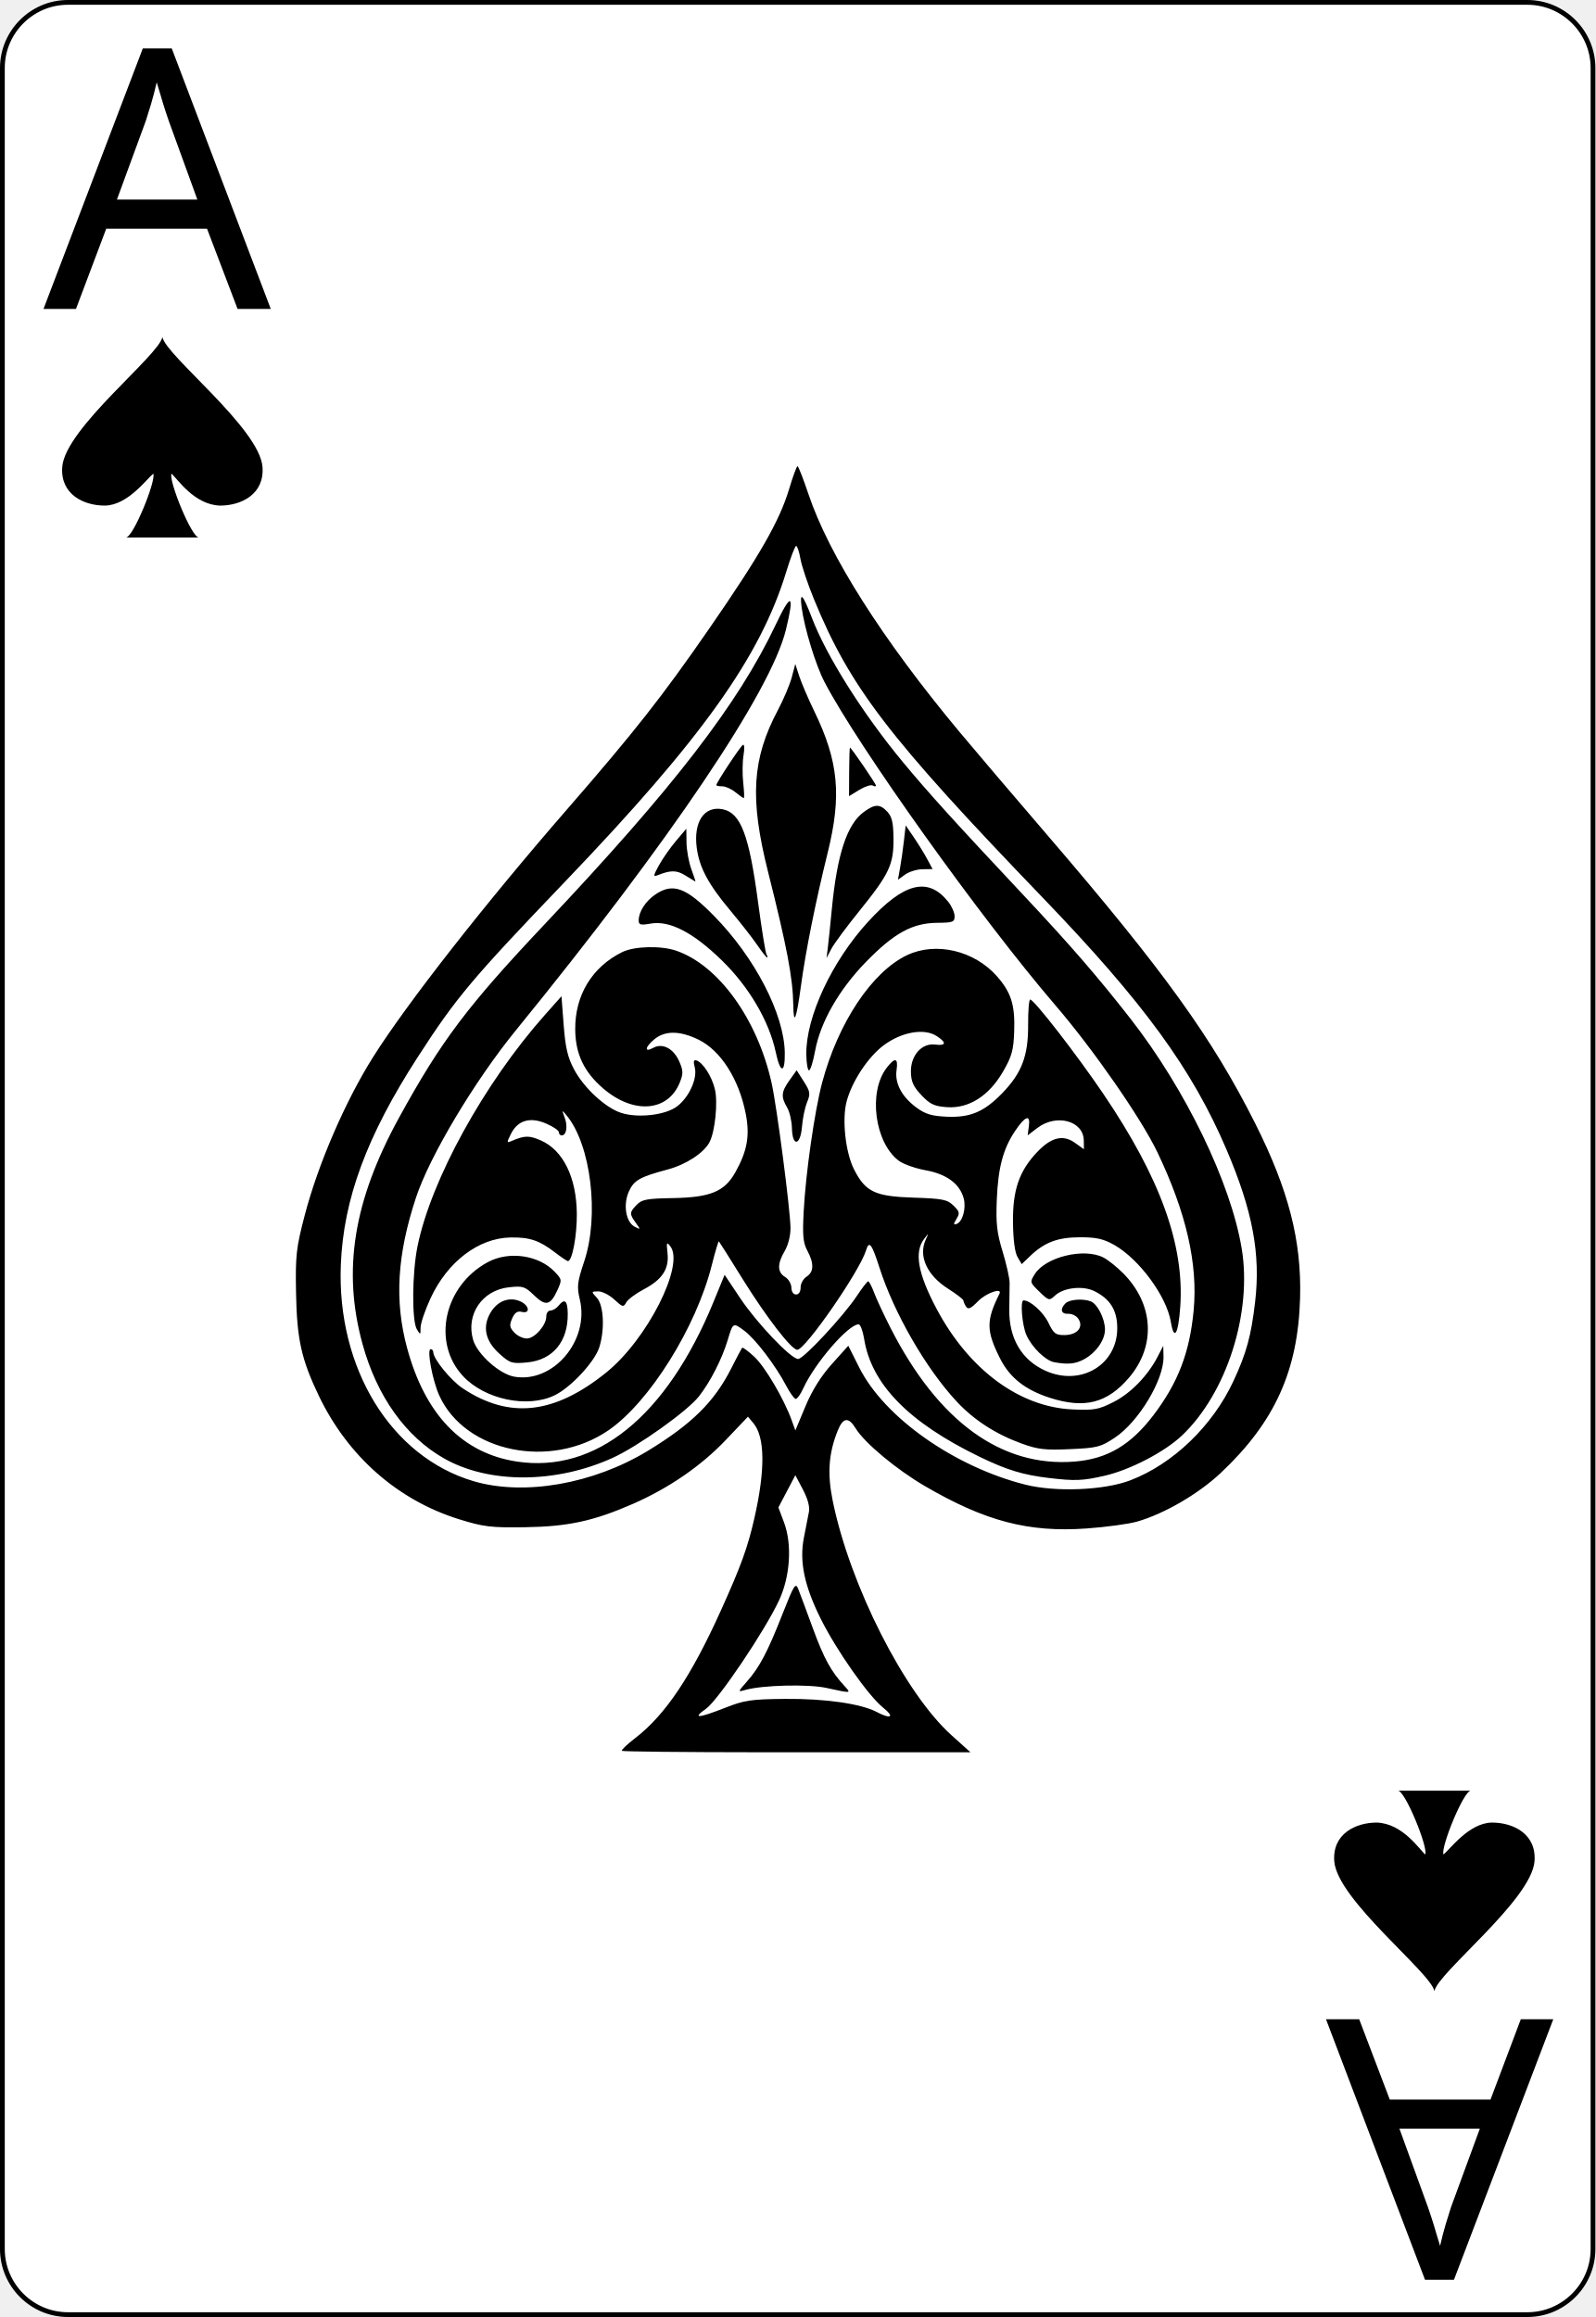
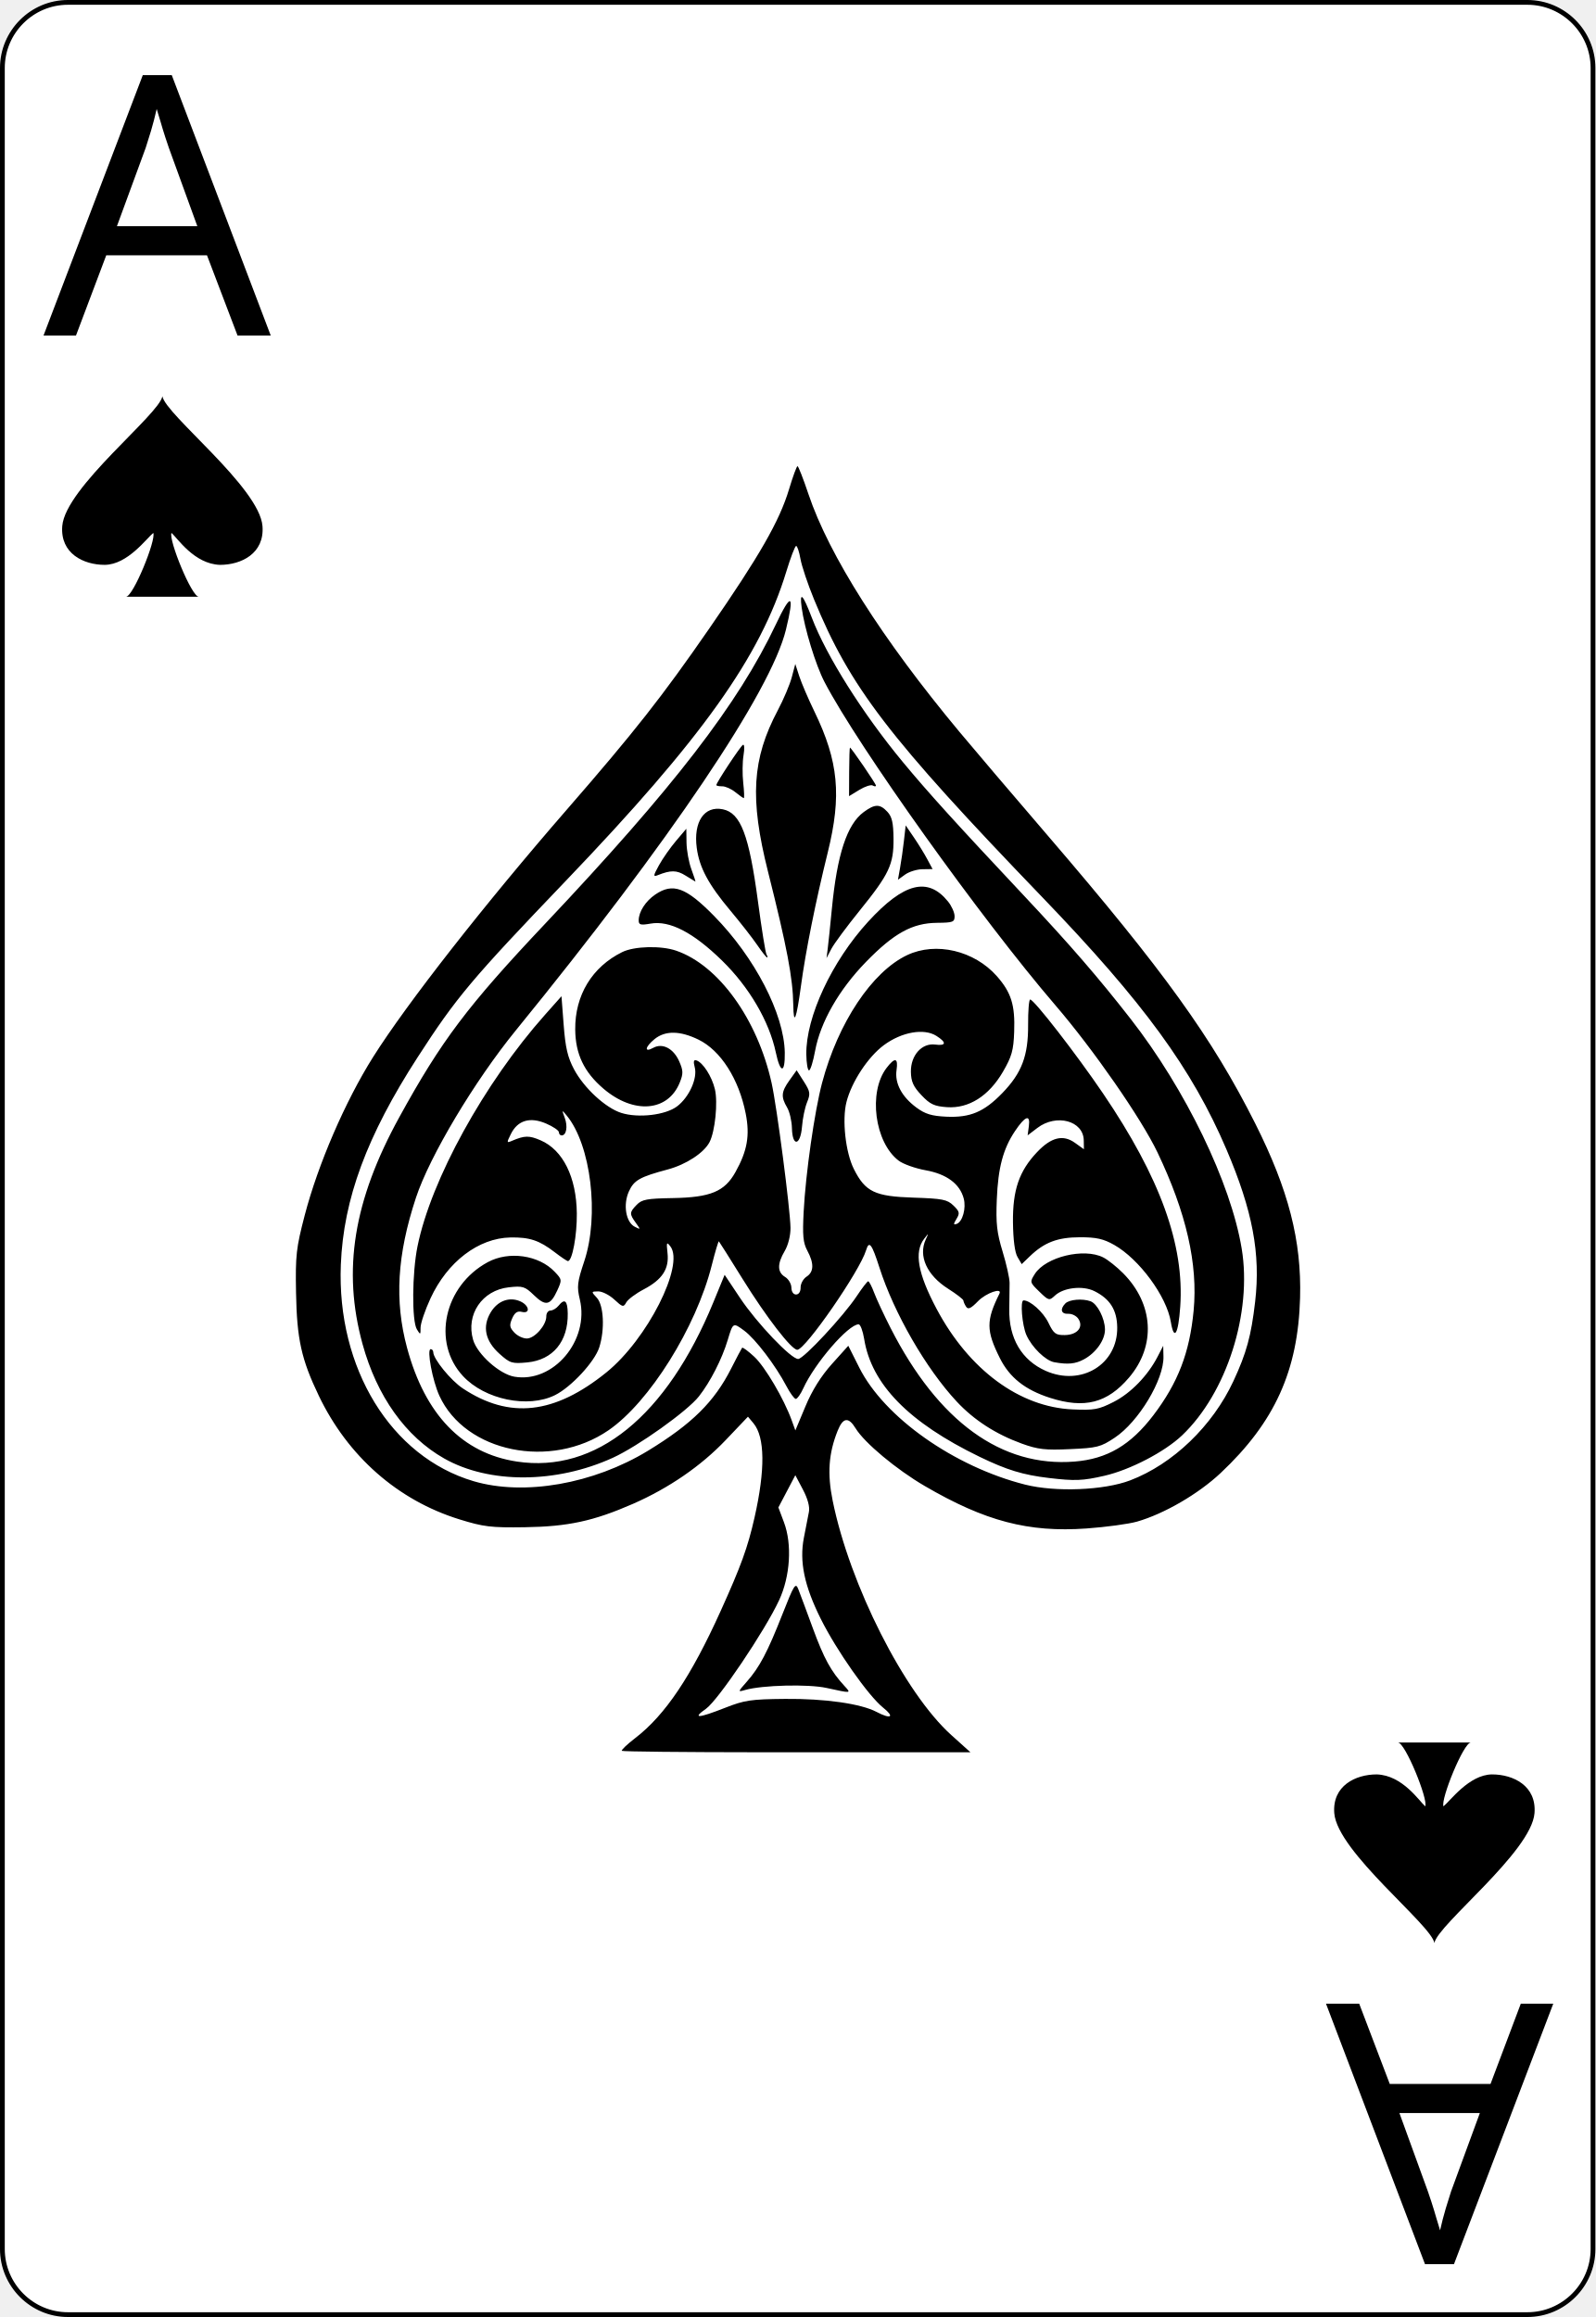
<svg xmlns="http://www.w3.org/2000/svg" version="1.1" id="svg2" x="0px" y="0px" width="167.086px" height="242.667px" viewBox="0 0 167.086 242.667" enable-background="new 0 0 167.086 242.667" xml:space="preserve">
  <g id="Layer_x0020_1">
    <path id="path5" fill="#FFFFFF" stroke="#000000" stroke-width="0.5" d="M166.836,235.548c0,3.777-3.086,6.869-6.871,6.869H7.111   c-3.775,0-6.861-3.092-6.861-6.869V7.12c0-3.777,3.086-6.87,6.861-6.87h152.854c3.785,0,6.871,3.093,6.871,6.87V235.548z" />
    <g id="g7">
      <g id="g9">
		</g>
    </g>
    <g id="g15">
	</g>
    <g id="g19">
	</g>
    <g id="g23">
      <g id="g25">
		</g>
    </g>
    <g id="g31">
      <g id="g33">
		</g>
    </g>
  </g>
-   <text transform="matrix(0.9802 0 0 1 4.5566 32.3545)" font-family="'ArialMT'" font-size="38.043">A</text>
+   <text transform="matrix(0.9802 0 0 1 4.5557 35.147)" font-family="'ArialMT'" font-size="38.043">A</text>
  <g id="layer1-7" transform="matrix(1.508595,0,0,1.379325,16.92904,45.06616)">
-     <path id="sl" d="M7.001,2.776   C6.791-0.165,0.261-5.7,0.051-7.085C-0.16-5.701-6.689-0.165-6.9,2.776c-0.147,2.079,1.475,2.941,2.95,2.941   c1.597-0.016,2.915-2.031,3.369-2.422c0.21,0.519-1.395,4.844-1.896,4.844h5.056c-0.501,0-2.106-4.325-1.896-4.844   c0.398,0.36,1.564,2.362,3.371,2.423C5.527,5.717,7.149,4.856,7.001,2.776z" />
+     <path id="sl" d="M7.001,7.276   c-0.21-2.941-6.74-8.476-6.95-9.861C-0.16-1.201-6.689,4.335-6.9,7.276c-0.147,2.079,1.475,2.941,2.95,2.941   c1.597-0.016,2.915-2.031,3.369-2.422c0.21,0.519-1.395,4.844-1.896,4.844h5.056c-0.501,0-2.106-4.325-1.896-4.844   c0.398,0.36,1.564,2.362,3.371,2.423C5.527,10.217,7.149,9.356,7.001,7.276z" />
  </g>
-   <text transform="matrix(-0.9802 0 0 -1 162.6729 211.4858)" font-family="'ArialMT'" font-size="38.043">A</text>
+   <text transform="matrix(-0.9802 0 0 -1 162.6729 209.853)" font-family="'ArialMT'" font-size="38.043">A</text>
  <g id="layer1-7-8" transform="matrix(-1.508595,0,0,-1.379325,150.2247,198.0438)">
-     <path id="sl-0" d="M6.951,2.25C6.74-0.691,0.21-6.227,0-7.612   C-0.21-6.229-6.74-0.691-6.95,2.25c-0.148,2.079,1.475,2.941,2.949,2.941c1.597-0.016,2.916-2.031,3.37-2.423   c0.21,0.52-1.395,4.844-1.897,4.844h5.057c-0.502,0-2.105-4.324-1.895-4.844c0.397,0.36,1.563,2.362,3.37,2.423   C5.477,5.19,7.098,4.329,6.951,2.25z" />
+     <path id="sl-0" d="M6.951,5.906C6.74,2.965,0.21-2.57,0-3.955   c-0.21,1.383-6.74,6.921-6.95,9.862c-0.148,2.079,1.475,2.941,2.949,2.941c1.597-0.016,2.916-2.031,3.37-2.423   c0.21,0.52-1.395,4.844-1.897,4.844h5.057c-0.502,0-2.104-4.324-1.894-4.844c0.396,0.36,1.563,2.362,3.37,2.423   C5.477,8.847,7.098,7.986,6.951,5.906z" />
  </g>
-   <path id="path2987" d="  M79.5,183.521c-7.826-0.004-14.295-0.072-14.375-0.15c-0.081-0.078,0.556-0.686,1.416-1.347c3.13-2.409,5.827-6.427,8.939-13.312  c2.139-4.732,2.827-6.631,3.538-9.762c1.137-5.011,1.1-8.438-0.106-9.884l-0.578-0.692l-2.33,2.449  c-2.59,2.721-5.961,5.037-9.722,6.684c-4.12,1.801-6.785,2.377-11.31,2.445c-3.568,0.053-4.336-0.041-6.887-0.834  c-6.438-2.004-11.655-6.596-14.694-12.931c-1.831-3.815-2.298-5.931-2.387-10.786c-0.072-3.929,0.014-4.691,0.907-8.115  c1.395-5.349,4.254-11.962,7.165-16.581c3.537-5.612,11.693-16.027,20.313-25.941c7.092-8.157,9.95-11.791,14.898-18.945  c5.264-7.612,7.354-11.261,8.351-14.582c0.399-1.328,0.797-2.415,0.886-2.415s0.604,1.319,1.146,2.932  c2.154,6.414,7.732,15.195,15.82,24.905c1.439,1.729,5.631,6.653,9.316,10.942c12.064,14.047,17.158,21.12,21.658,30.072  c3.484,6.933,4.859,12.277,4.694,18.25c-0.209,7.635-2.654,13.027-8.321,18.354c-2.335,2.195-5.915,4.274-8.761,5.089  c-0.882,0.25-3.263,0.573-5.293,0.717c-6.082,0.431-10.617-0.762-16.937-4.451c-2.963-1.729-6.313-4.523-7.236-6.039  c-0.748-1.223-1.321-1.145-1.883,0.258c-0.944,2.357-1.096,4.48-0.521,7.314c1.792,8.834,7.521,20.147,12.441,24.567l1.987,1.787  l-3.954,0.004C95.508,183.527,87.326,183.525,79.5,183.521L79.5,183.521z M92.491,178.849c-1.543-1.232-4.884-5.992-6.538-9.313  c-1.721-3.453-2.247-5.988-1.762-8.486c0.201-1.023,0.438-2.238,0.527-2.701c0.105-0.538-0.121-1.379-0.629-2.342l-0.792-1.504  l-0.888,1.69l-0.888,1.688l0.586,1.559c0.865,2.297,0.658,5.635-0.505,8.146c-1.47,3.177-6.396,10.49-7.665,11.381  c-1.486,1.041-0.826,1.009,2.005-0.104c2.04-0.801,2.691-0.898,6.292-0.932c4.138-0.039,7.912,0.498,9.56,1.359  C93.327,180.095,93.727,179.837,92.491,178.849z M86.557,176.783c-1.91-0.418-6.729-0.297-8.513,0.213  c-0.792,0.228-0.79,0.217,0.175-0.875c1.327-1.502,2.166-3.093,3.737-7.09c1.209-3.074,1.365-3.318,1.649-2.596  c0.173,0.439,0.86,2.283,1.526,4.1c1.168,3.178,1.895,4.506,3.299,6.031C89.166,177.367,89.209,177.362,86.557,176.783z   M118.363,155.044c4.478-1.707,8.629-5.699,10.812-10.394c1.373-2.954,1.86-4.735,2.276-8.319c0.583-5.023-0.266-9.533-2.997-15.93  c-3.61-8.456-8.685-15.408-19.291-26.43C93.04,77.217,89.043,72.003,85.25,62.765c-0.65-1.582-1.289-3.488-1.42-4.237  s-0.334-1.357-0.452-1.351c-0.117,0.007-0.582,1.223-1.033,2.704c-2.714,8.906-8.834,17.488-23.072,32.356  c-9.924,10.364-11.469,12.202-15.538,18.498c-5.315,8.223-7.765,14.841-8.039,21.72c-0.433,10.846,5.25,20.116,13.9,22.674  c5.289,1.564,12.551,0.295,18.271-3.191c4.596-2.803,6.936-5.113,8.705-8.604c0.569-1.121,1.086-2.102,1.149-2.178  c0.063-0.078,0.64,0.348,1.281,0.945c1.123,1.045,3.089,4.385,3.904,6.629l0.392,1.08l1.056-2.521  c0.699-1.674,1.631-3.162,2.771-4.433l1.717-1.911l1.148,2.285c2.619,5.215,9.929,10.371,17.373,12.258  C110.548,156.292,115.624,156.089,118.363,155.044L118.363,155.044z M109.85,154.794c-2.709-0.32-4.41-0.84-7.238-2.209  c-7.434-3.601-11.354-7.603-12.112-12.365c-0.136-0.838-0.396-1.521-0.578-1.52c-1.092,0.018-4.594,4.073-5.801,6.717  c-0.273,0.601-0.623,1.094-0.776,1.096c-0.153,0.003-0.598-0.605-0.99-1.352c-1.133-2.158-3.246-4.933-4.412-5.795  c-1.178-0.871-1.173-0.873-1.732,0.985c-0.598,1.987-1.823,4.387-3.017,5.901c-1.218,1.549-6.375,5.224-9.021,6.431  c-5.946,2.709-12.95,2.737-17.656,0.069c-4.032-2.285-7.05-6.518-8.552-11.992c-2.123-7.739-0.942-15.024,3.849-23.745  c4.413-8.031,7.138-11.647,15.262-20.253c13.469-14.267,20.244-23.053,24.166-31.34c1.63-3.444,1.992-3.268,1.07,0.521  c-1.574,6.473-12.141,22.15-28.279,41.957c-4.35,5.338-9.035,13.187-10.472,17.541c-1.974,5.979-2.259,10.797-0.931,15.722  c1.887,7,5.788,11.043,11.494,11.91c8.277,1.258,15.681-4.74,20.583-16.675l1.183-2.881l1.623,2.433  c1.761,2.637,5.339,6.393,6.081,6.381c0.569-0.008,4.757-4.508,6.136-6.592c0.559-0.844,1.095-1.537,1.19-1.545  c0.097-0.006,0.378,0.528,0.624,1.188c0.246,0.66,1.025,2.33,1.73,3.713c4.994,9.793,11.615,14.596,19.273,13.98  c3.405-0.273,5.868-1.724,8.248-4.853c2.579-3.392,3.798-6.563,4.214-10.955c0.462-4.879-0.77-10.261-3.792-16.582  c-1.693-3.543-6.703-10.765-10.683-15.396c-7.777-9.053-20.649-27.077-24.187-33.866c-0.918-1.76-2.1-5.62-2.389-7.797  c-0.234-1.759,0.124-1.4,1.066,1.068c1.535,4.022,5.326,10.038,9.524,15.108c2.632,3.179,5.534,6.381,12.821,14.143  c4.695,5.002,7.67,8.441,11.04,12.763c5.762,7.389,10.497,17.183,11.636,24.065c1.112,6.718-1.572,15.124-6.248,19.565  c-1.824,1.731-5.447,3.615-8.132,4.227C113.384,155.087,112.58,155.119,109.85,154.794z M107.01,151.193  c-2.728-0.992-5.002-2.463-6.812-4.402c-3.218-3.449-6.564-9.254-8.095-14.033c-0.802-2.504-1.082-2.866-1.399-1.813  c-0.653,2.17-6.351,10.412-7.203,10.422c-0.605,0.01-3.242-3.408-5.753-7.455c-1.301-2.096-2.408-3.852-2.459-3.9  c-0.051-0.051-0.387,1.076-0.747,2.505c-1.642,6.522-6.544,14.354-10.819,17.284c-6.034,4.138-14.975,2.314-17.701-3.606  c-0.726-1.577-1.347-4.888-0.917-4.896c0.147-0.002,0.27,0.146,0.272,0.324c0.011,0.715,1.842,2.959,3.089,3.785  c4.894,3.248,9.614,2.719,15.056-1.686c4.255-3.443,8.195-11.213,6.687-13.184c-0.391-0.511-0.425-0.432-0.301,0.692  c0.185,1.67-0.543,2.783-2.486,3.806c-0.84,0.44-1.666,1.059-1.836,1.373c-0.283,0.522-0.386,0.498-1.245-0.3  c-0.515-0.479-1.276-0.864-1.691-0.858c-0.743,0.012-0.746,0.021-0.145,0.666c0.729,0.781,0.853,3.336,0.253,5.205  c-0.483,1.504-2.944,4.158-4.633,4.994c-2.833,1.403-7.339,0.471-9.633-1.992c-3.286-3.529-1.997-9.455,2.597-11.937  c2.206-1.19,5.337-0.741,6.996,1.004c0.777,0.815,0.783,0.858,0.271,1.976c-0.716,1.561-1.221,1.662-2.434,0.483  c-0.951-0.922-1.17-0.989-2.641-0.827c-2.785,0.311-4.508,2.848-3.733,5.498c0.444,1.52,2.769,3.598,4.322,3.865  c4.075,0.702,7.884-3.796,6.854-8.094c-0.321-1.34-0.268-1.801,0.462-3.985c1.6-4.794,0.705-12.204-1.846-15.287  c-0.504-0.61-0.512-0.6-0.198,0.241c0.34,0.91,0.18,1.848-0.317,1.855c-0.158,0.003-0.29-0.147-0.292-0.333  c-0.003-0.186-0.607-0.596-1.343-0.912c-1.676-0.721-2.968-0.34-3.678,1.084c-0.464,0.933-0.459,0.97,0.101,0.73  c1.33-0.568,1.8-0.577,3.006-0.055c2.34,1.013,3.75,3.859,3.792,7.656c0.025,2.295-0.477,4.988-0.931,4.994  c-0.094,0.002-0.719-0.418-1.389-0.934c-1.615-1.24-2.633-1.578-4.636-1.541c-3.343,0.064-6.596,2.543-8.368,6.376  c-0.574,1.241-1.042,2.622-1.041,3.069c0.002,0.773-0.016,0.781-0.387,0.175c-0.538-0.88-0.501-5.899,0.063-8.679  c1.417-6.984,6.993-17.112,13.367-24.277l1.715-1.929l0.231,3.024c0.182,2.371,0.416,3.372,1.085,4.631  c1.04,1.959,3.309,4.051,4.953,4.567c1.796,0.563,4.641,0.225,5.847-0.695c1.256-0.958,2.147-2.935,1.84-4.085  c-0.161-0.604-0.111-0.815,0.171-0.725c0.681,0.216,1.616,1.667,1.939,3.013c0.33,1.372,0.023,4.42-0.558,5.546  c-0.581,1.125-2.452,2.35-4.376,2.865c-2.935,0.786-3.535,1.124-4.071,2.3c-0.626,1.373-0.323,3.219,0.609,3.699  c0.627,0.324,0.632,0.309,0.117-0.402c-0.683-0.945-0.676-1.104,0.091-1.893c0.545-0.563,1.067-0.659,3.766-0.705  c3.959-0.068,5.432-0.676,6.571-2.713c1.247-2.23,1.531-3.841,1.079-6.136c-0.712-3.62-2.622-6.612-4.942-7.745  c-1.933-0.944-3.485-0.964-4.6-0.06c-1.009,0.819-1.113,1.456-0.149,0.921c0.979-0.543,2.139,0.063,2.733,1.428  c0.419,0.962,0.426,1.267,0.055,2.194c-1.229,3.069-4.825,3.36-8,0.648c-2.029-1.733-2.929-3.621-2.952-6.195  c-0.033-3.586,1.769-6.553,4.923-8.107c1.255-0.619,4.042-0.694,5.635-0.151c4.443,1.515,8.515,7.152,10.008,13.855  c0.553,2.483,1.951,13.204,1.979,15.174c0.011,0.801-0.24,1.811-0.606,2.431c-0.794,1.349-0.781,2.22,0.042,2.718  c0.356,0.215,0.653,0.719,0.659,1.117c0.006,0.432,0.207,0.723,0.493,0.719s0.478-0.302,0.471-0.731  c-0.006-0.399,0.275-0.912,0.625-1.138c0.772-0.5,0.799-1.387,0.076-2.731c-0.439-0.821-0.511-1.573-0.38-4.075  c0.209-4.005,1.138-10.505,1.927-13.483c1.67-6.302,5.23-11.649,8.918-13.391c3.006-1.418,7.021-0.473,9.389,2.21  c1.504,1.706,1.914,3.015,1.813,5.807c-0.069,1.964-0.252,2.612-1.177,4.203c-1.477,2.54-3.579,3.869-5.867,3.708  c-1.326-0.093-1.768-0.3-2.67-1.257c-0.854-0.903-1.086-1.421-1.102-2.45c-0.025-1.72,1.148-3.033,2.547-2.849  c1.162,0.153,1.212-0.219,0.123-0.91c-1.297-0.822-3.629-0.412-5.495,0.966c-1.66,1.225-3.382,3.839-3.921,5.957  c-0.477,1.865-0.1,5.285,0.773,7.022c1.201,2.391,2.199,2.869,6.241,2.996c3.032,0.098,3.537,0.195,4.185,0.826  c0.646,0.625,0.687,0.801,0.326,1.396c-0.34,0.563-0.338,0.654,0.014,0.531c0.617-0.215,1.013-1.643,0.738-2.668  c-0.408-1.529-1.791-2.555-3.979-2.949c-1.093-0.197-2.367-0.652-2.836-1.01c-2.515-1.917-3.199-7.167-1.269-9.701  c0.881-1.155,1.24-1.082,1.051,0.214c-0.203,1.381,0.543,2.791,2.078,3.926c0.922,0.681,1.605,0.89,3.148,0.959  c2.484,0.112,3.934-0.499,5.838-2.46c2.051-2.113,2.734-3.918,2.715-7.158c-0.01-1.457,0.088-2.652,0.215-2.655  c0.396-0.009,4.818,5.691,7.639,9.847c5.978,8.812,8.527,15.86,8.078,22.325c-0.202,2.91-0.649,3.631-0.987,1.59  c-0.44-2.676-3.312-6.576-5.925-8.057c-1.135-0.643-1.879-0.809-3.602-0.805c-2.338,0.006-3.721,0.533-5.246,2.002l-0.843,0.813  l-0.44-0.749c-0.282-0.479-0.453-1.794-0.475-3.642c-0.035-3.369,0.646-5.355,2.518-7.334c1.484-1.57,2.724-1.876,3.973-0.98  l0.938,0.672l-0.015-0.923c-0.03-2.063-2.872-2.825-4.864-1.305l-1.014,0.772l0.129-0.974c0.166-1.263-0.389-1.06-1.456,0.534  c-1.241,1.853-1.769,3.833-1.903,7.154c-0.104,2.527,0.004,3.472,0.607,5.455c0.402,1.319,0.734,2.797,0.734,3.283  c0.003,0.486-0.014,1.715-0.033,2.732c-0.061,3.064,1.295,5.365,3.82,6.486c3.719,1.647,7.543-0.683,7.485-4.562  c-0.026-1.819-0.756-2.976-2.388-3.789c-1.208-0.603-3.23-0.377-4.128,0.459c-0.603,0.562-0.656,0.548-1.64-0.407  c-1.004-0.974-1.01-1-0.473-1.849c1.135-1.789,5.145-2.761,7.167-1.735c0.481,0.243,1.417,0.987,2.08,1.655  c3.209,3.229,3.456,7.606,0.618,10.931c-2.284,2.674-4.652,3.28-8.275,2.121c-2.613-0.839-4.236-2.125-5.255-4.168  c-1.437-2.882-1.442-3.914-0.044-6.734c0.344-0.691-1.4-0.086-2.24,0.779c-0.742,0.764-1.037,0.901-1.246,0.58  c-0.151-0.23-0.278-0.523-0.285-0.648c-0.004-0.125-0.723-0.68-1.596-1.234c-2.231-1.414-3.147-3.434-2.343-5.168  c0.317-0.684,0.312-0.686-0.162-0.076c-1.077,1.389-0.679,3.646,1.304,7.371c3.394,6.371,8.68,10.271,14.246,10.51  c2.256,0.098,2.711,0.014,4.277-0.781c1.801-0.914,3.588-2.754,4.617-4.75l0.584-1.133l0.027,1.123  c0.061,2.418-2.599,6.84-5.113,8.508c-1.471,0.975-1.831,1.066-4.666,1.191C109.486,151.896,108.691,151.804,107.01,151.193  L107.01,151.193z M110.418,142.671c-0.921-0.164-2.357-1.568-2.926-2.855c-0.449-1.021-0.664-3.615-0.299-3.621  c0.693-0.011,2.061,1.213,2.6,2.327c0.564,1.167,0.764,1.317,1.729,1.304c1.31-0.02,1.988-0.84,1.41-1.707  c-0.203-0.308-0.676-0.541-1.05-0.521c-0.751,0.04-0.899-0.477-0.312-1.081c0.408-0.42,1.797-0.539,2.648-0.228  c0.706,0.26,1.487,1.783,1.506,2.935c0.016,1.106-0.94,2.468-2.216,3.151C112.62,142.851,111.838,142.927,110.418,142.671  L110.418,142.671z M52.315,141.791c-1.506-1.35-1.824-2.854-0.918-4.354c0.723-1.193,1.942-1.646,3.085-1.146  c0.959,0.42,1.093,1.334,0.163,1.105c-0.46-0.113-0.737,0.075-1.005,0.686c-0.311,0.711-0.275,0.943,0.224,1.479  c0.326,0.351,0.921,0.631,1.323,0.624c0.822-0.014,2.041-1.409,2.028-2.323c-0.005-0.329,0.19-0.603,0.434-0.604  c0.243-0.004,0.619-0.227,0.835-0.494c0.653-0.813,0.956-0.564,0.976,0.799c0.043,2.932-1.549,4.861-4.225,5.125  C53.623,142.841,53.419,142.781,52.315,141.791L52.315,141.791z M82.939,118.157c-0.017-0.751-0.244-1.724-0.503-2.162  c-0.662-1.12-0.617-1.644,0.244-2.849l0.753-1.052l0.749,1.173c0.674,1.056,0.709,1.273,0.342,2.179  c-0.226,0.553-0.463,1.694-0.529,2.535C83.834,120.007,82.986,120.149,82.939,118.157z M81.252,110.23  c-0.694-3.272-2.796-6.86-5.647-9.64c-3.009-2.935-5.472-4.208-7.464-3.858c-1.062,0.186-1.253,0.133-1.251-0.347  c0.004-0.893,0.722-2.007,1.737-2.698c1.842-1.254,3.202-0.762,6.139,2.224c4.287,4.357,7.364,10.301,7.424,14.342  C82.223,112.461,81.723,112.449,81.252,110.23L81.252,110.23z M84.445,110.422c-0.051-3.897,2.67-9.734,6.468-13.883  c3.743-4.088,6.26-4.729,8.366-2.13c0.378,0.464,0.689,1.154,0.695,1.534c0.008,0.628-0.158,0.692-1.838,0.707  c-2.582,0.023-4.512,1.084-7.441,4.094c-2.832,2.908-4.777,6.311-5.329,9.316c-0.205,1.122-0.491,2.042-0.636,2.044  C84.586,112.107,84.458,111.35,84.445,110.422z M83.08,105.254c-0.042-2.814-0.654-6.043-2.65-13.975  c-1.925-7.652-1.672-11.795,1.031-16.892c0.6-1.131,1.257-2.684,1.46-3.451l0.369-1.394l0.416,1.279  c0.229,0.704,0.944,2.375,1.594,3.712c2.521,5.211,2.86,8.796,1.394,14.732c-1.279,5.178-2.322,10.367-2.815,14.025  C83.403,106.796,83.114,107.51,83.08,105.254z M79.292,98.955c-0.499-0.729-1.755-2.338-2.792-3.574  c-2.306-2.749-3.254-4.514-3.529-6.573c-0.365-2.734,0.787-4.444,2.728-4.048c1.875,0.382,2.752,2.688,3.685,9.674  c0.384,2.877,0.786,5.369,0.893,5.537c0.107,0.168,0.134,0.306,0.058,0.308C80.26,100.28,79.791,99.684,79.292,98.955z   M86.684,99.381c0.068-0.531,0.265-2.414,0.435-4.185c0.549-5.709,1.585-8.859,3.336-10.146c1.174-0.862,1.696-0.869,2.479-0.029  c0.483,0.52,0.627,1.143,0.642,2.802c0.024,2.713-0.444,3.711-3.548,7.55c-1.348,1.667-2.68,3.467-2.959,4.001l-0.508,0.972  L86.684,99.381z M71.79,91.699c-0.918-0.577-1.543-0.584-2.914-0.035c-0.486,0.195-0.468,0.059,0.139-1.045  c0.384-0.698,1.186-1.843,1.781-2.544l1.082-1.275l0.021,1.459c0.012,0.802,0.241,2.052,0.509,2.778  c0.268,0.725,0.458,1.308,0.421,1.296C72.793,92.321,72.325,92.036,71.79,91.699L71.79,91.699z M94.266,90.881  c0.125-0.692,0.308-1.973,0.405-2.846l0.181-1.587l0.854,1.25c0.47,0.688,1.104,1.717,1.408,2.287l0.555,1.036l-1.063,0.016  c-0.584,0.009-1.397,0.26-1.813,0.559l-0.751,0.543L94.266,90.881z M77.007,82.963c-0.422-0.341-1.041-0.616-1.375-0.611  s-0.608-0.053-0.609-0.129c-0.004-0.246,2.494-4.029,2.781-4.212c0.155-0.099,0.184,0.384,0.066,1.088  c-0.117,0.696-0.131,1.994-0.032,2.884s0.125,1.614,0.059,1.609C77.83,83.588,77.43,83.305,77.007,82.963z M88.932,80.841  c0.008-1.398,0.043-2.542,0.082-2.544c0.129-0.005,2.719,3.779,2.723,3.977c0.002,0.108-0.147,0.107-0.332-0.003  c-0.186-0.11-0.819,0.095-1.41,0.456l-1.075,0.656L88.932,80.841z" />
+   <path id="path2987" d="  M79.5,183.521c-7.826-0.004-14.295-0.072-14.375-0.15c-0.081-0.078,0.556-0.686,1.416-1.347c3.13-2.409,5.827-6.427,8.939-13.312  c2.139-4.732,2.827-6.631,3.538-9.762c1.137-5.012,1.1-8.438-0.106-9.885l-0.578-0.691l-2.33,2.449  c-2.59,2.721-5.961,5.036-9.722,6.684c-4.12,1.801-6.785,2.377-11.31,2.445c-3.568,0.053-4.336-0.041-6.887-0.834  c-6.438-2.004-11.655-6.597-14.694-12.932c-1.831-3.814-2.298-5.932-2.387-10.786c-0.072-3.929,0.014-4.69,0.907-8.114  c1.395-5.35,4.254-11.962,7.165-16.582c3.537-5.612,11.693-16.027,20.313-25.941c7.092-8.157,9.95-11.791,14.898-18.945  c5.264-7.612,7.354-11.261,8.351-14.582c0.399-1.328,0.797-2.415,0.886-2.415s0.604,1.319,1.146,2.932  c2.154,6.414,7.732,15.195,15.82,24.905c1.439,1.729,5.631,6.653,9.316,10.942c12.063,14.047,17.157,21.12,21.657,30.072  c3.484,6.933,4.859,12.278,4.694,18.25c-0.209,7.635-2.654,13.027-8.321,18.354c-2.335,2.195-5.915,4.273-8.761,5.09  c-0.883,0.25-3.264,0.572-5.293,0.717c-6.082,0.431-10.617-0.762-16.938-4.451c-2.963-1.729-6.313-4.523-7.236-6.039  c-0.748-1.223-1.32-1.145-1.883,0.258c-0.943,2.357-1.096,4.48-0.521,7.314c1.792,8.834,7.521,20.146,12.44,24.566l1.987,1.787  l-3.954,0.004C95.508,183.527,87.326,183.525,79.5,183.521L79.5,183.521z M92.491,178.849c-1.543-1.232-4.884-5.992-6.538-9.313  c-1.721-3.453-2.247-5.988-1.762-8.486c0.201-1.023,0.438-2.238,0.526-2.701c0.105-0.538-0.12-1.379-0.629-2.342l-0.792-1.504  l-0.888,1.689l-0.888,1.688l0.586,1.56c0.865,2.297,0.658,5.636-0.505,8.146c-1.47,3.178-6.396,10.49-7.665,11.381  c-1.486,1.041-0.826,1.01,2.005-0.104c2.04-0.801,2.691-0.898,6.292-0.932c4.138-0.039,7.913,0.498,9.56,1.359  C93.327,180.095,93.727,179.837,92.491,178.849z M86.557,176.783c-1.91-0.418-6.729-0.297-8.513,0.213  c-0.792,0.229-0.79,0.217,0.175-0.875c1.327-1.502,2.166-3.093,3.737-7.09c1.209-3.074,1.365-3.318,1.649-2.596  c0.173,0.439,0.86,2.283,1.526,4.1c1.168,3.178,1.895,4.506,3.299,6.031C89.166,177.367,89.209,177.362,86.557,176.783z   M118.363,155.044c4.478-1.707,8.629-5.699,10.812-10.395c1.373-2.953,1.86-4.734,2.276-8.318c0.583-5.023-0.266-9.533-2.997-15.931  c-3.61-8.456-8.685-15.408-19.291-26.43C93.04,77.217,89.043,72.003,85.25,62.765c-0.65-1.582-1.289-3.488-1.42-4.237  s-0.334-1.357-0.452-1.351c-0.117,0.007-0.582,1.223-1.033,2.704c-2.714,8.906-8.834,17.488-23.072,32.356  c-9.924,10.364-11.469,12.202-15.538,18.498c-5.315,8.223-7.765,14.841-8.039,21.72c-0.433,10.846,5.25,20.116,13.9,22.674  c5.289,1.564,12.551,0.295,18.271-3.19c4.596-2.804,6.936-5.112,8.705-8.604c0.569-1.121,1.086-2.102,1.149-2.178  c0.063-0.078,0.64,0.348,1.281,0.945c1.123,1.045,3.089,4.385,3.904,6.629l0.392,1.08l1.056-2.521  c0.699-1.674,1.631-3.162,2.771-4.433l1.717-1.911l1.148,2.285c2.619,5.215,9.929,10.371,17.373,12.258  C110.548,156.292,115.624,156.089,118.363,155.044L118.363,155.044z M109.85,154.794c-2.709-0.32-4.41-0.84-7.238-2.209  c-7.434-3.602-11.354-7.604-12.111-12.365c-0.137-0.838-0.396-1.521-0.578-1.52c-1.092,0.018-4.594,4.072-5.801,6.717  c-0.273,0.601-0.623,1.094-0.776,1.096c-0.153,0.003-0.598-0.605-0.99-1.352c-1.133-2.158-3.246-4.934-4.412-5.795  c-1.178-0.871-1.173-0.873-1.732,0.984c-0.598,1.986-1.823,4.387-3.017,5.9c-1.218,1.549-6.375,5.225-9.021,6.432  c-5.946,2.709-12.95,2.736-17.656,0.068c-4.032-2.285-7.05-6.518-8.552-11.992c-2.123-7.738-0.942-15.023,3.849-23.744  c4.413-8.031,7.138-11.647,15.262-20.253c13.469-14.267,20.244-23.053,24.166-31.34c1.63-3.444,1.992-3.268,1.07,0.521  c-1.574,6.473-12.141,22.15-28.279,41.957c-4.35,5.338-9.035,13.187-10.472,17.541c-1.974,5.979-2.259,10.797-0.931,15.723  c1.887,7,5.788,11.043,11.494,11.91c8.277,1.258,15.681-4.74,20.583-16.676l1.183-2.881l1.623,2.434  c1.761,2.637,5.339,6.393,6.081,6.381c0.569-0.008,4.758-4.508,6.137-6.592c0.559-0.845,1.095-1.537,1.189-1.546  c0.098-0.006,0.378,0.528,0.624,1.188s1.024,2.33,1.729,3.713c4.994,9.793,11.615,14.596,19.273,13.98  c3.405-0.273,5.868-1.725,8.248-4.854c2.579-3.393,3.798-6.563,4.214-10.955c0.462-4.879-0.771-10.262-3.792-16.582  c-1.693-3.543-6.703-10.765-10.683-15.396c-7.777-9.053-20.649-27.077-24.187-33.866c-0.918-1.76-2.101-5.62-2.39-7.797  c-0.234-1.759,0.124-1.4,1.065,1.068c1.535,4.022,5.326,10.038,9.524,15.108c2.632,3.179,5.534,6.381,12.821,14.143  c4.695,5.002,7.67,8.441,11.04,12.763c5.762,7.389,10.497,17.183,11.636,24.065c1.112,6.719-1.572,15.124-6.248,19.564  c-1.824,1.731-5.447,3.615-8.132,4.228C113.384,155.087,112.58,155.119,109.85,154.794z M107.01,151.193  c-2.728-0.992-5.002-2.463-6.812-4.402c-3.218-3.449-6.564-9.254-8.095-14.033c-0.803-2.504-1.082-2.865-1.399-1.813  c-0.653,2.17-6.351,10.412-7.203,10.422c-0.605,0.01-3.242-3.408-5.753-7.455c-1.301-2.096-2.408-3.852-2.459-3.9  c-0.051-0.051-0.387,1.076-0.747,2.506c-1.642,6.521-6.544,14.354-10.819,17.283c-6.034,4.139-14.975,2.314-17.701-3.605  c-0.726-1.576-1.347-4.888-0.917-4.896c0.147-0.002,0.27,0.146,0.272,0.324c0.011,0.715,1.842,2.959,3.089,3.785  c4.894,3.248,9.614,2.719,15.056-1.686c4.255-3.443,8.195-11.213,6.687-13.184c-0.391-0.512-0.425-0.433-0.301,0.691  c0.185,1.67-0.543,2.783-2.486,3.807c-0.84,0.439-1.666,1.059-1.836,1.373c-0.283,0.521-0.386,0.498-1.245-0.301  c-0.515-0.479-1.276-0.863-1.691-0.857c-0.743,0.012-0.746,0.021-0.145,0.666c0.729,0.781,0.853,3.336,0.253,5.205  c-0.483,1.504-2.944,4.158-4.633,4.994c-2.833,1.402-7.339,0.471-9.633-1.992c-3.286-3.529-1.997-9.455,2.597-11.938  c2.206-1.189,5.337-0.741,6.996,1.004c0.777,0.814,0.783,0.857,0.271,1.977c-0.716,1.561-1.221,1.662-2.434,0.482  c-0.951-0.922-1.17-0.988-2.641-0.826c-2.785,0.311-4.508,2.848-3.733,5.497c0.444,1.521,2.769,3.599,4.322,3.865  c4.075,0.702,7.884-3.796,6.854-8.095c-0.321-1.34-0.268-1.801,0.462-3.984c1.6-4.794,0.705-12.204-1.846-15.287  c-0.504-0.61-0.512-0.6-0.198,0.241c0.34,0.91,0.18,1.848-0.317,1.855c-0.158,0.003-0.29-0.147-0.292-0.333  c-0.003-0.186-0.607-0.596-1.343-0.912c-1.676-0.721-2.968-0.34-3.678,1.084c-0.464,0.933-0.459,0.97,0.101,0.73  c1.33-0.568,1.8-0.577,3.006-0.055c2.34,1.013,3.75,3.858,3.792,7.655c0.025,2.295-0.477,4.988-0.931,4.994  c-0.094,0.002-0.719-0.418-1.389-0.934c-1.615-1.24-2.633-1.578-4.636-1.541c-3.343,0.064-6.596,2.543-8.368,6.376  c-0.574,1.241-1.042,2.622-1.041,3.069c0.002,0.773-0.016,0.781-0.387,0.175c-0.538-0.88-0.501-5.899,0.063-8.679  c1.417-6.984,6.993-17.112,13.367-24.277l1.715-1.929l0.231,3.024c0.182,2.371,0.416,3.372,1.085,4.631  c1.04,1.959,3.309,4.051,4.953,4.567c1.796,0.563,4.641,0.225,5.847-0.695c1.256-0.958,2.147-2.935,1.84-4.085  c-0.161-0.604-0.111-0.815,0.171-0.725c0.681,0.216,1.616,1.667,1.939,3.013c0.33,1.372,0.023,4.42-0.558,5.546  c-0.581,1.125-2.452,2.35-4.376,2.865c-2.935,0.786-3.535,1.124-4.071,2.3c-0.626,1.373-0.323,3.219,0.609,3.699  c0.627,0.324,0.632,0.309,0.117-0.402c-0.683-0.945-0.676-1.104,0.091-1.893c0.545-0.563,1.067-0.659,3.766-0.705  c3.959-0.068,5.432-0.676,6.571-2.713c1.247-2.23,1.531-3.841,1.079-6.136c-0.712-3.62-2.622-6.612-4.942-7.745  c-1.933-0.944-3.485-0.964-4.6-0.06c-1.009,0.819-1.113,1.456-0.149,0.921c0.979-0.543,2.139,0.063,2.733,1.428  c0.419,0.962,0.426,1.267,0.055,2.194c-1.229,3.069-4.825,3.36-8,0.648c-2.029-1.733-2.929-3.621-2.952-6.195  c-0.033-3.586,1.769-6.553,4.923-8.107c1.255-0.619,4.042-0.694,5.635-0.151c4.443,1.515,8.515,7.152,10.008,13.855  c0.553,2.483,1.951,13.204,1.979,15.174c0.011,0.801-0.24,1.811-0.606,2.431c-0.794,1.349-0.781,2.22,0.042,2.718  c0.356,0.215,0.653,0.719,0.659,1.117c0.006,0.432,0.207,0.723,0.493,0.719s0.478-0.302,0.471-0.73  c-0.006-0.398,0.275-0.912,0.625-1.139c0.771-0.5,0.799-1.387,0.075-2.73c-0.438-0.82-0.511-1.572-0.38-4.075  c0.209-4.005,1.139-10.505,1.928-13.483c1.67-6.302,5.229-11.649,8.918-13.391c3.006-1.418,7.021-0.473,9.389,2.21  c1.504,1.706,1.914,3.015,1.813,5.807c-0.068,1.964-0.252,2.612-1.177,4.203c-1.478,2.54-3.579,3.869-5.867,3.708  c-1.325-0.093-1.769-0.3-2.67-1.257c-0.854-0.903-1.086-1.421-1.103-2.45c-0.024-1.72,1.148-3.033,2.547-2.849  c1.162,0.153,1.213-0.219,0.123-0.91c-1.297-0.822-3.629-0.412-5.494,0.966c-1.66,1.225-3.383,3.839-3.922,5.957  c-0.477,1.865-0.1,5.285,0.773,7.022c1.201,2.392,2.199,2.869,6.241,2.996c3.032,0.099,3.537,0.194,4.185,0.825  c0.646,0.625,0.688,0.802,0.326,1.396c-0.34,0.563-0.338,0.654,0.014,0.531c0.617-0.215,1.014-1.643,0.738-2.668  c-0.408-1.529-1.791-2.555-3.979-2.949c-1.094-0.197-2.367-0.652-2.836-1.01c-2.516-1.917-3.199-7.167-1.27-9.701  c0.881-1.155,1.24-1.082,1.051,0.214c-0.203,1.381,0.543,2.791,2.078,3.926c0.922,0.681,1.605,0.89,3.148,0.959  c2.484,0.112,3.934-0.499,5.838-2.46c2.051-2.113,2.734-3.918,2.715-7.158c-0.01-1.457,0.088-2.652,0.215-2.655  c0.396-0.009,4.818,5.691,7.639,9.847c5.979,8.811,8.527,15.86,8.078,22.325c-0.201,2.91-0.648,3.631-0.986,1.59  c-0.439-2.676-3.313-6.576-5.926-8.057c-1.135-0.643-1.879-0.809-3.602-0.805c-2.338,0.006-3.721,0.533-5.246,2.002l-0.843,0.813  l-0.44-0.749c-0.281-0.479-0.453-1.794-0.475-3.642c-0.035-3.369,0.646-5.355,2.518-7.334c1.484-1.57,2.725-1.876,3.974-0.98  l0.938,0.672l-0.016-0.923c-0.029-2.063-2.872-2.825-4.863-1.305l-1.015,0.772l0.129-0.974c0.166-1.263-0.389-1.06-1.456,0.534  c-1.24,1.853-1.77,3.833-1.902,7.153c-0.104,2.527,0.004,3.473,0.606,5.455c0.401,1.319,0.733,2.797,0.733,3.283  c0.004,0.486-0.014,1.715-0.032,2.732c-0.062,3.064,1.295,5.365,3.819,6.486c3.72,1.646,7.543-0.684,7.485-4.563  c-0.026-1.818-0.756-2.977-2.388-3.789c-1.208-0.604-3.23-0.377-4.128,0.459c-0.603,0.563-0.656,0.548-1.64-0.406  c-1.004-0.975-1.011-1-0.474-1.85c1.136-1.789,5.146-2.762,7.167-1.734c0.48,0.242,1.417,0.986,2.08,1.654  c3.209,3.229,3.456,7.605,0.618,10.932c-2.284,2.674-4.652,3.279-8.274,2.121c-2.613-0.84-4.236-2.125-5.256-4.169  c-1.438-2.882-1.441-3.913-0.044-6.733c0.345-0.691-1.399-0.086-2.239,0.779c-0.742,0.764-1.037,0.9-1.246,0.579  c-0.151-0.229-0.278-0.522-0.285-0.647c-0.004-0.125-0.724-0.68-1.596-1.234c-2.232-1.414-3.148-3.434-2.344-5.168  c0.316-0.684,0.313-0.686-0.162-0.076c-1.076,1.389-0.679,3.646,1.305,7.371c3.394,6.371,8.68,10.271,14.246,10.51  c2.256,0.098,2.711,0.014,4.276-0.781c1.801-0.914,3.588-2.754,4.617-4.75l0.584-1.133l0.026,1.123  c0.062,2.418-2.599,6.84-5.112,8.508c-1.472,0.976-1.831,1.066-4.666,1.191C109.486,151.896,108.691,151.804,107.01,151.193  L107.01,151.193z M110.418,142.671c-0.921-0.164-2.357-1.568-2.926-2.855c-0.449-1.021-0.664-3.615-0.299-3.621  c0.693-0.011,2.061,1.213,2.6,2.327c0.564,1.167,0.764,1.317,1.729,1.304c1.311-0.02,1.988-0.84,1.41-1.707  c-0.203-0.308-0.676-0.541-1.05-0.521c-0.751,0.04-0.899-0.478-0.312-1.081c0.408-0.42,1.797-0.539,2.647-0.229  c0.706,0.26,1.487,1.783,1.507,2.936c0.016,1.105-0.94,2.468-2.217,3.15C112.62,142.851,111.838,142.927,110.418,142.671  L110.418,142.671z M52.315,141.791c-1.506-1.35-1.824-2.854-0.918-4.354c0.723-1.193,1.942-1.646,3.085-1.146  c0.959,0.42,1.093,1.334,0.163,1.105c-0.46-0.113-0.737,0.075-1.005,0.686c-0.311,0.711-0.275,0.943,0.224,1.479  c0.326,0.351,0.921,0.631,1.323,0.624c0.822-0.014,2.041-1.409,2.028-2.323c-0.005-0.329,0.19-0.603,0.434-0.604  c0.243-0.004,0.619-0.227,0.835-0.493c0.653-0.813,0.956-0.563,0.976,0.799c0.043,2.933-1.549,4.86-4.225,5.125  C53.623,142.841,53.419,142.781,52.315,141.791L52.315,141.791z M82.939,118.157c-0.017-0.751-0.244-1.724-0.503-2.162  c-0.662-1.12-0.617-1.644,0.244-2.849l0.753-1.052l0.749,1.173c0.674,1.056,0.709,1.273,0.342,2.179  c-0.226,0.553-0.463,1.694-0.528,2.535C83.834,120.007,82.986,120.149,82.939,118.157z M81.252,110.23  c-0.694-3.272-2.796-6.86-5.647-9.64c-3.009-2.935-5.472-4.208-7.464-3.858c-1.062,0.186-1.253,0.133-1.251-0.347  c0.004-0.893,0.722-2.007,1.737-2.698c1.842-1.254,3.202-0.762,6.139,2.224c4.287,4.357,7.364,10.301,7.424,14.342  C82.223,112.461,81.723,112.449,81.252,110.23L81.252,110.23z M84.445,110.422c-0.051-3.897,2.67-9.734,6.468-13.883  c3.743-4.088,6.26-4.729,8.366-2.13c0.378,0.464,0.688,1.154,0.695,1.534c0.008,0.628-0.158,0.692-1.838,0.707  c-2.582,0.023-4.513,1.084-7.441,4.094c-2.832,2.908-4.777,6.311-5.329,9.316c-0.205,1.122-0.491,2.042-0.636,2.044  C84.586,112.107,84.458,111.35,84.445,110.422z M83.08,105.254c-0.042-2.814-0.654-6.043-2.65-13.975  c-1.925-7.652-1.672-11.795,1.031-16.892c0.6-1.131,1.257-2.684,1.46-3.451l0.369-1.394l0.416,1.279  c0.229,0.704,0.944,2.375,1.594,3.712c2.521,5.211,2.86,8.796,1.394,14.732c-1.278,5.178-2.321,10.367-2.814,14.025  C83.403,106.796,83.114,107.51,83.08,105.254z M79.292,98.955c-0.499-0.729-1.755-2.338-2.792-3.574  c-2.306-2.749-3.254-4.514-3.529-6.573c-0.365-2.734,0.787-4.444,2.728-4.048c1.875,0.382,2.752,2.688,3.685,9.674  c0.384,2.877,0.786,5.369,0.893,5.537c0.107,0.168,0.134,0.306,0.058,0.308C80.26,100.28,79.791,99.684,79.292,98.955z   M86.684,99.381c0.068-0.531,0.266-2.414,0.436-4.185c0.549-5.709,1.585-8.859,3.336-10.146c1.174-0.862,1.695-0.869,2.479-0.029  c0.483,0.52,0.627,1.143,0.643,2.802c0.023,2.713-0.444,3.711-3.549,7.55c-1.348,1.667-2.68,3.467-2.959,4.001l-0.508,0.972  L86.684,99.381z M71.79,91.699c-0.918-0.577-1.543-0.584-2.914-0.035c-0.486,0.195-0.468,0.059,0.139-1.045  c0.384-0.698,1.186-1.843,1.781-2.544l1.082-1.275l0.021,1.459c0.012,0.802,0.241,2.052,0.509,2.778  c0.268,0.725,0.458,1.308,0.421,1.296C72.793,92.321,72.325,92.036,71.79,91.699L71.79,91.699z M94.266,90.881  c0.125-0.692,0.309-1.973,0.405-2.846l0.181-1.587l0.854,1.25c0.47,0.688,1.104,1.717,1.407,2.287l0.556,1.036l-1.063,0.016  c-0.584,0.009-1.396,0.26-1.813,0.559l-0.751,0.543L94.266,90.881z M77.007,82.963c-0.422-0.341-1.041-0.616-1.375-0.611  s-0.608-0.053-0.609-0.129c-0.004-0.246,2.494-4.029,2.781-4.212c0.155-0.099,0.184,0.384,0.066,1.088  c-0.117,0.696-0.131,1.994-0.032,2.884s0.125,1.614,0.059,1.609C77.83,83.588,77.43,83.305,77.007,82.963z M88.932,80.841  c0.008-1.398,0.043-2.542,0.082-2.544c0.129-0.005,2.719,3.779,2.723,3.977c0.002,0.108-0.146,0.107-0.332-0.003  s-0.818,0.095-1.409,0.456l-1.075,0.656L88.932,80.841z" />
</svg>
